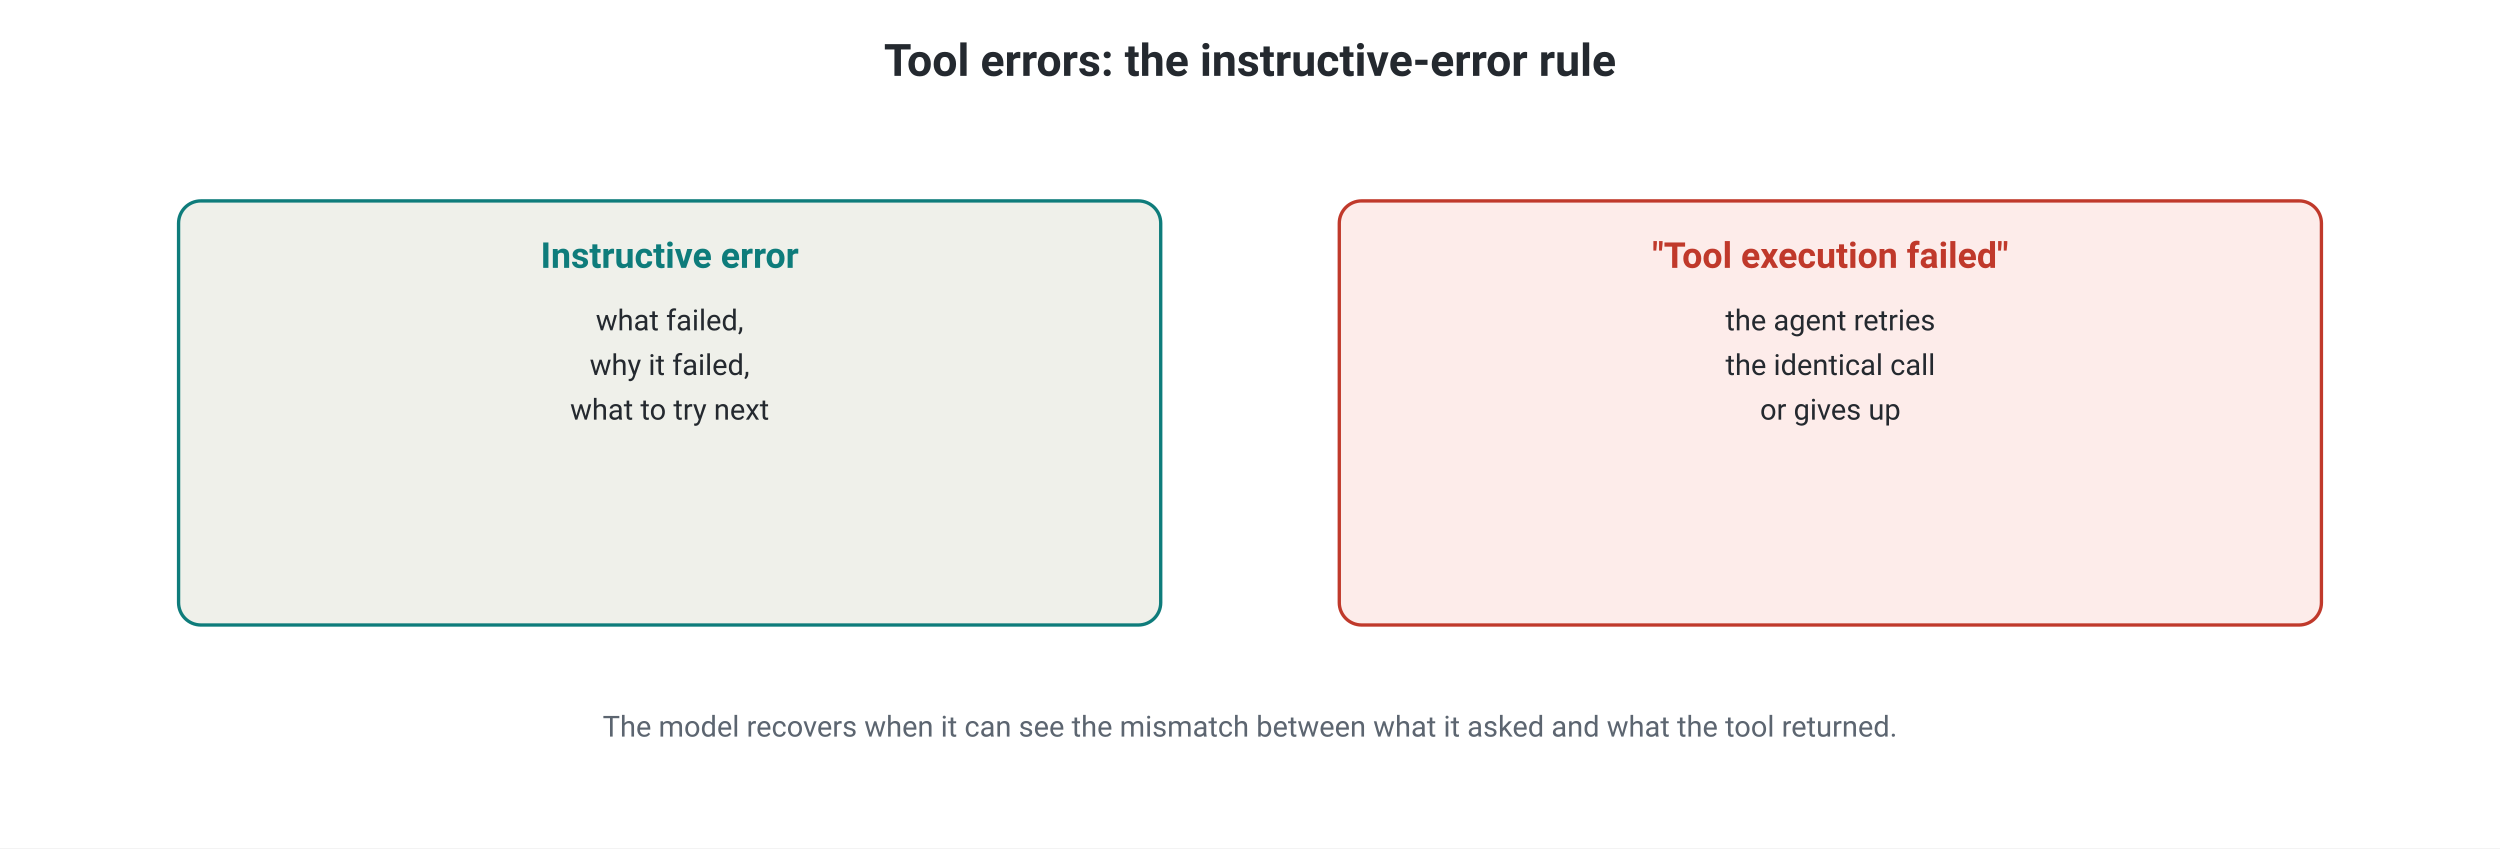
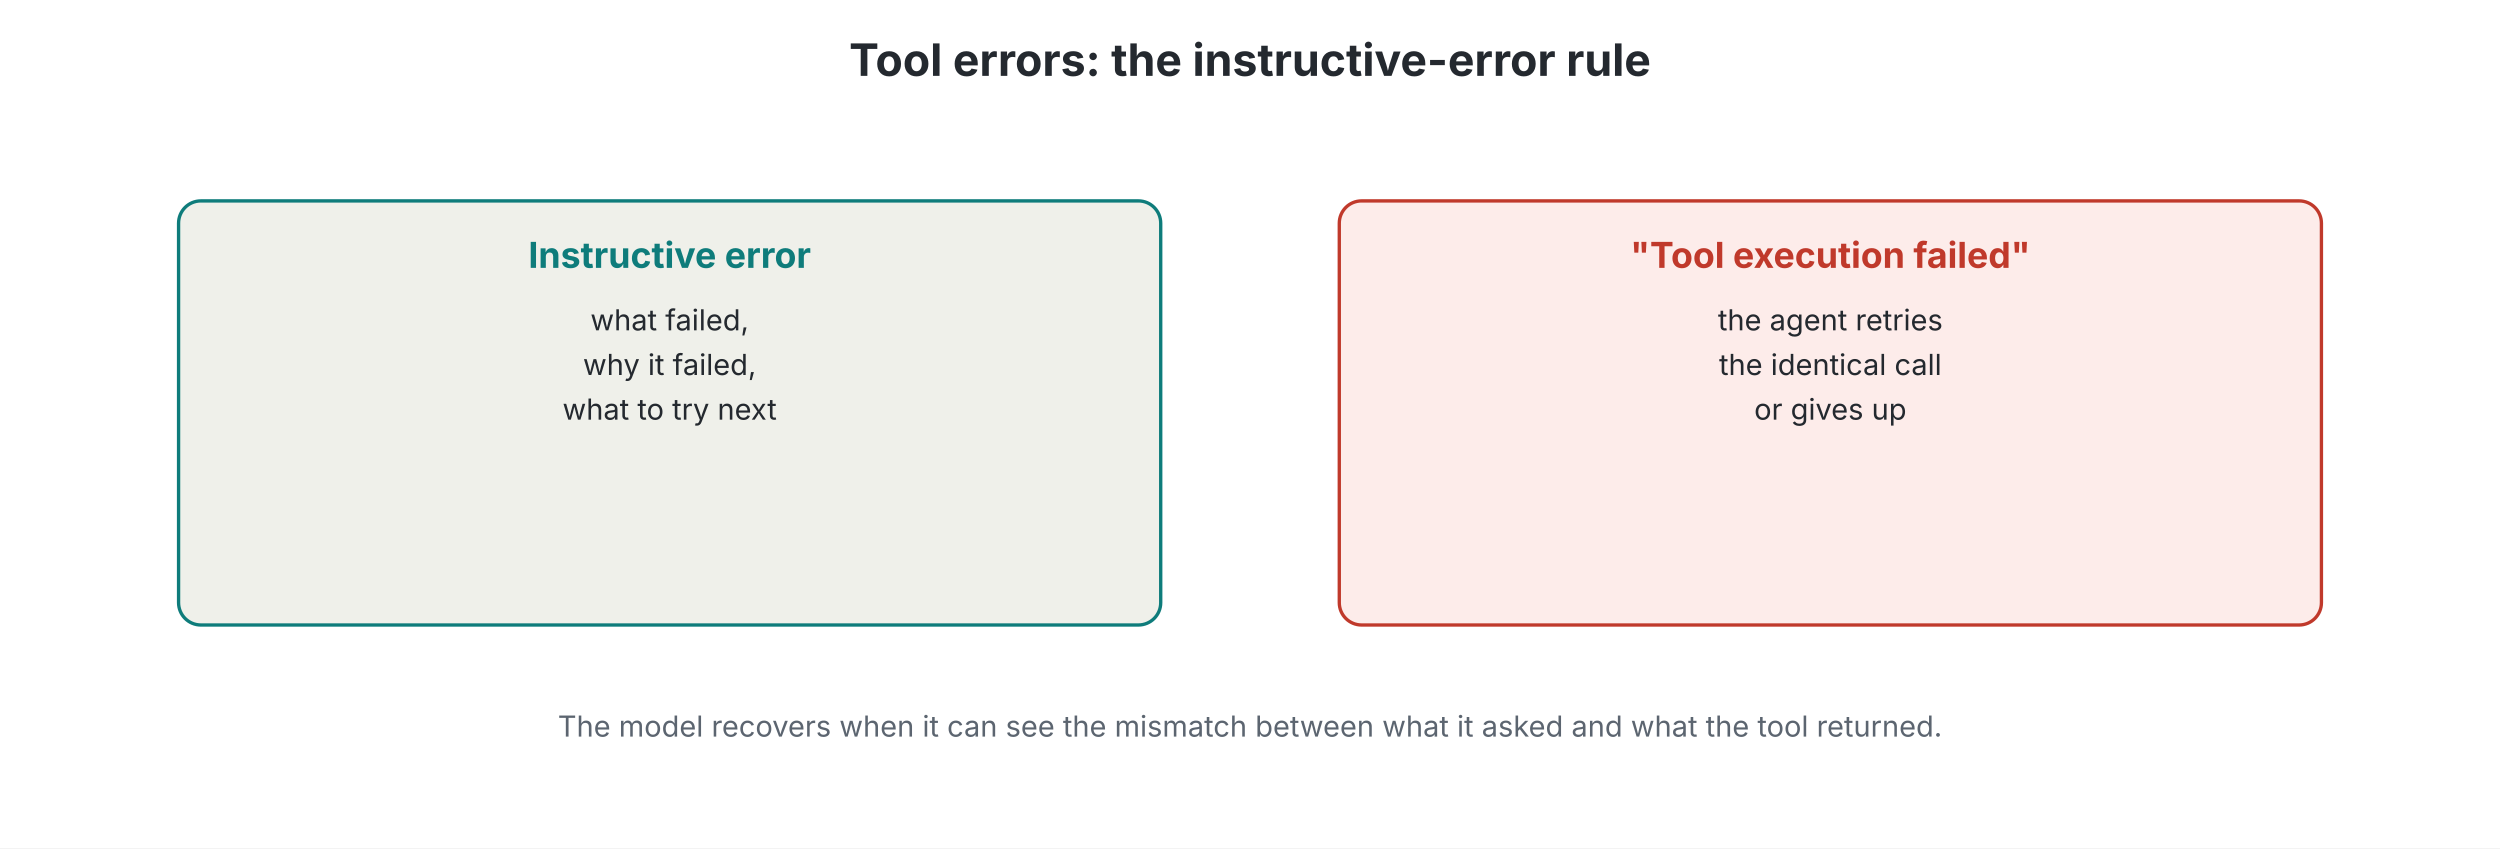
- <svg xmlns="http://www.w3.org/2000/svg" width="1120" height="380" viewBox="0 0 1120 380" font-family="-apple-system,Segoe UI,Roboto,Helvetica,Arial,sans-serif">
+ <svg xmlns="http://www.w3.org/2000/svg" width="1120" height="380" viewBox="0 0 1120 380" font-family="Anthropic Sans, Inter, 'Source Sans 3', sans-serif">
  <rect x="0" y="0" width="1120" height="380" fill="#FFFFFF" />
  <defs>
    <marker id="ah" viewBox="0 0 10 10" refX="9" refY="5" markerWidth="7" markerHeight="7" orient="auto-start-reverse">
      <path d="M 0 1 L 9 5 L 0 9 z" fill="#5C6570" />
    </marker>
    <marker id="ahb" viewBox="0 0 10 10" refX="9" refY="5" markerWidth="7" markerHeight="7" orient="auto-start-reverse">
      <path d="M 0 1 L 9 5 L 0 9 z" fill="#1F5FBF" />
    </marker>
  </defs>
  <text x="560.0" y="34" font-size="20" text-anchor="middle" font-weight="700" fill="#24292F">Tool errors: the instructive-error rule</text>
  <rect x="80" y="90" width="440" height="190" rx="10" fill="#EFF0EA" stroke="#0E7C7B" stroke-width="1.5" />
  <text x="300.0" y="120" font-size="16" text-anchor="middle" font-weight="700" fill="#0E7C7B">Instructive error</text>
  <text x="300.0" y="148" font-size="13" text-anchor="middle" fill="#24292F">what failed,</text>
  <text x="300.0" y="168" font-size="13" text-anchor="middle" fill="#24292F">why it failed,</text>
  <text x="300.0" y="188" font-size="13" text-anchor="middle" fill="#24292F">what to try next</text>
  <rect x="600" y="90" width="440" height="190" rx="10" fill="#FDECEA" stroke="#C0392B" stroke-width="1.5" />
  <text x="820.0" y="120" font-size="16" text-anchor="middle" font-weight="700" fill="#C0392B">"Tool execution failed"</text>
  <text x="820.0" y="148" font-size="13" text-anchor="middle" fill="#24292F">the agent retries</text>
  <text x="820.0" y="168" font-size="13" text-anchor="middle" fill="#24292F">the identical call</text>
  <text x="820.0" y="188" font-size="13" text-anchor="middle" fill="#24292F">or gives up</text>
  <text x="560.0" y="330" font-size="13" text-anchor="middle" font-weight="400" fill="#5C6570">The model recovers when it can see the mismatch between what it asked and what the tool returned.</text>
</svg>
